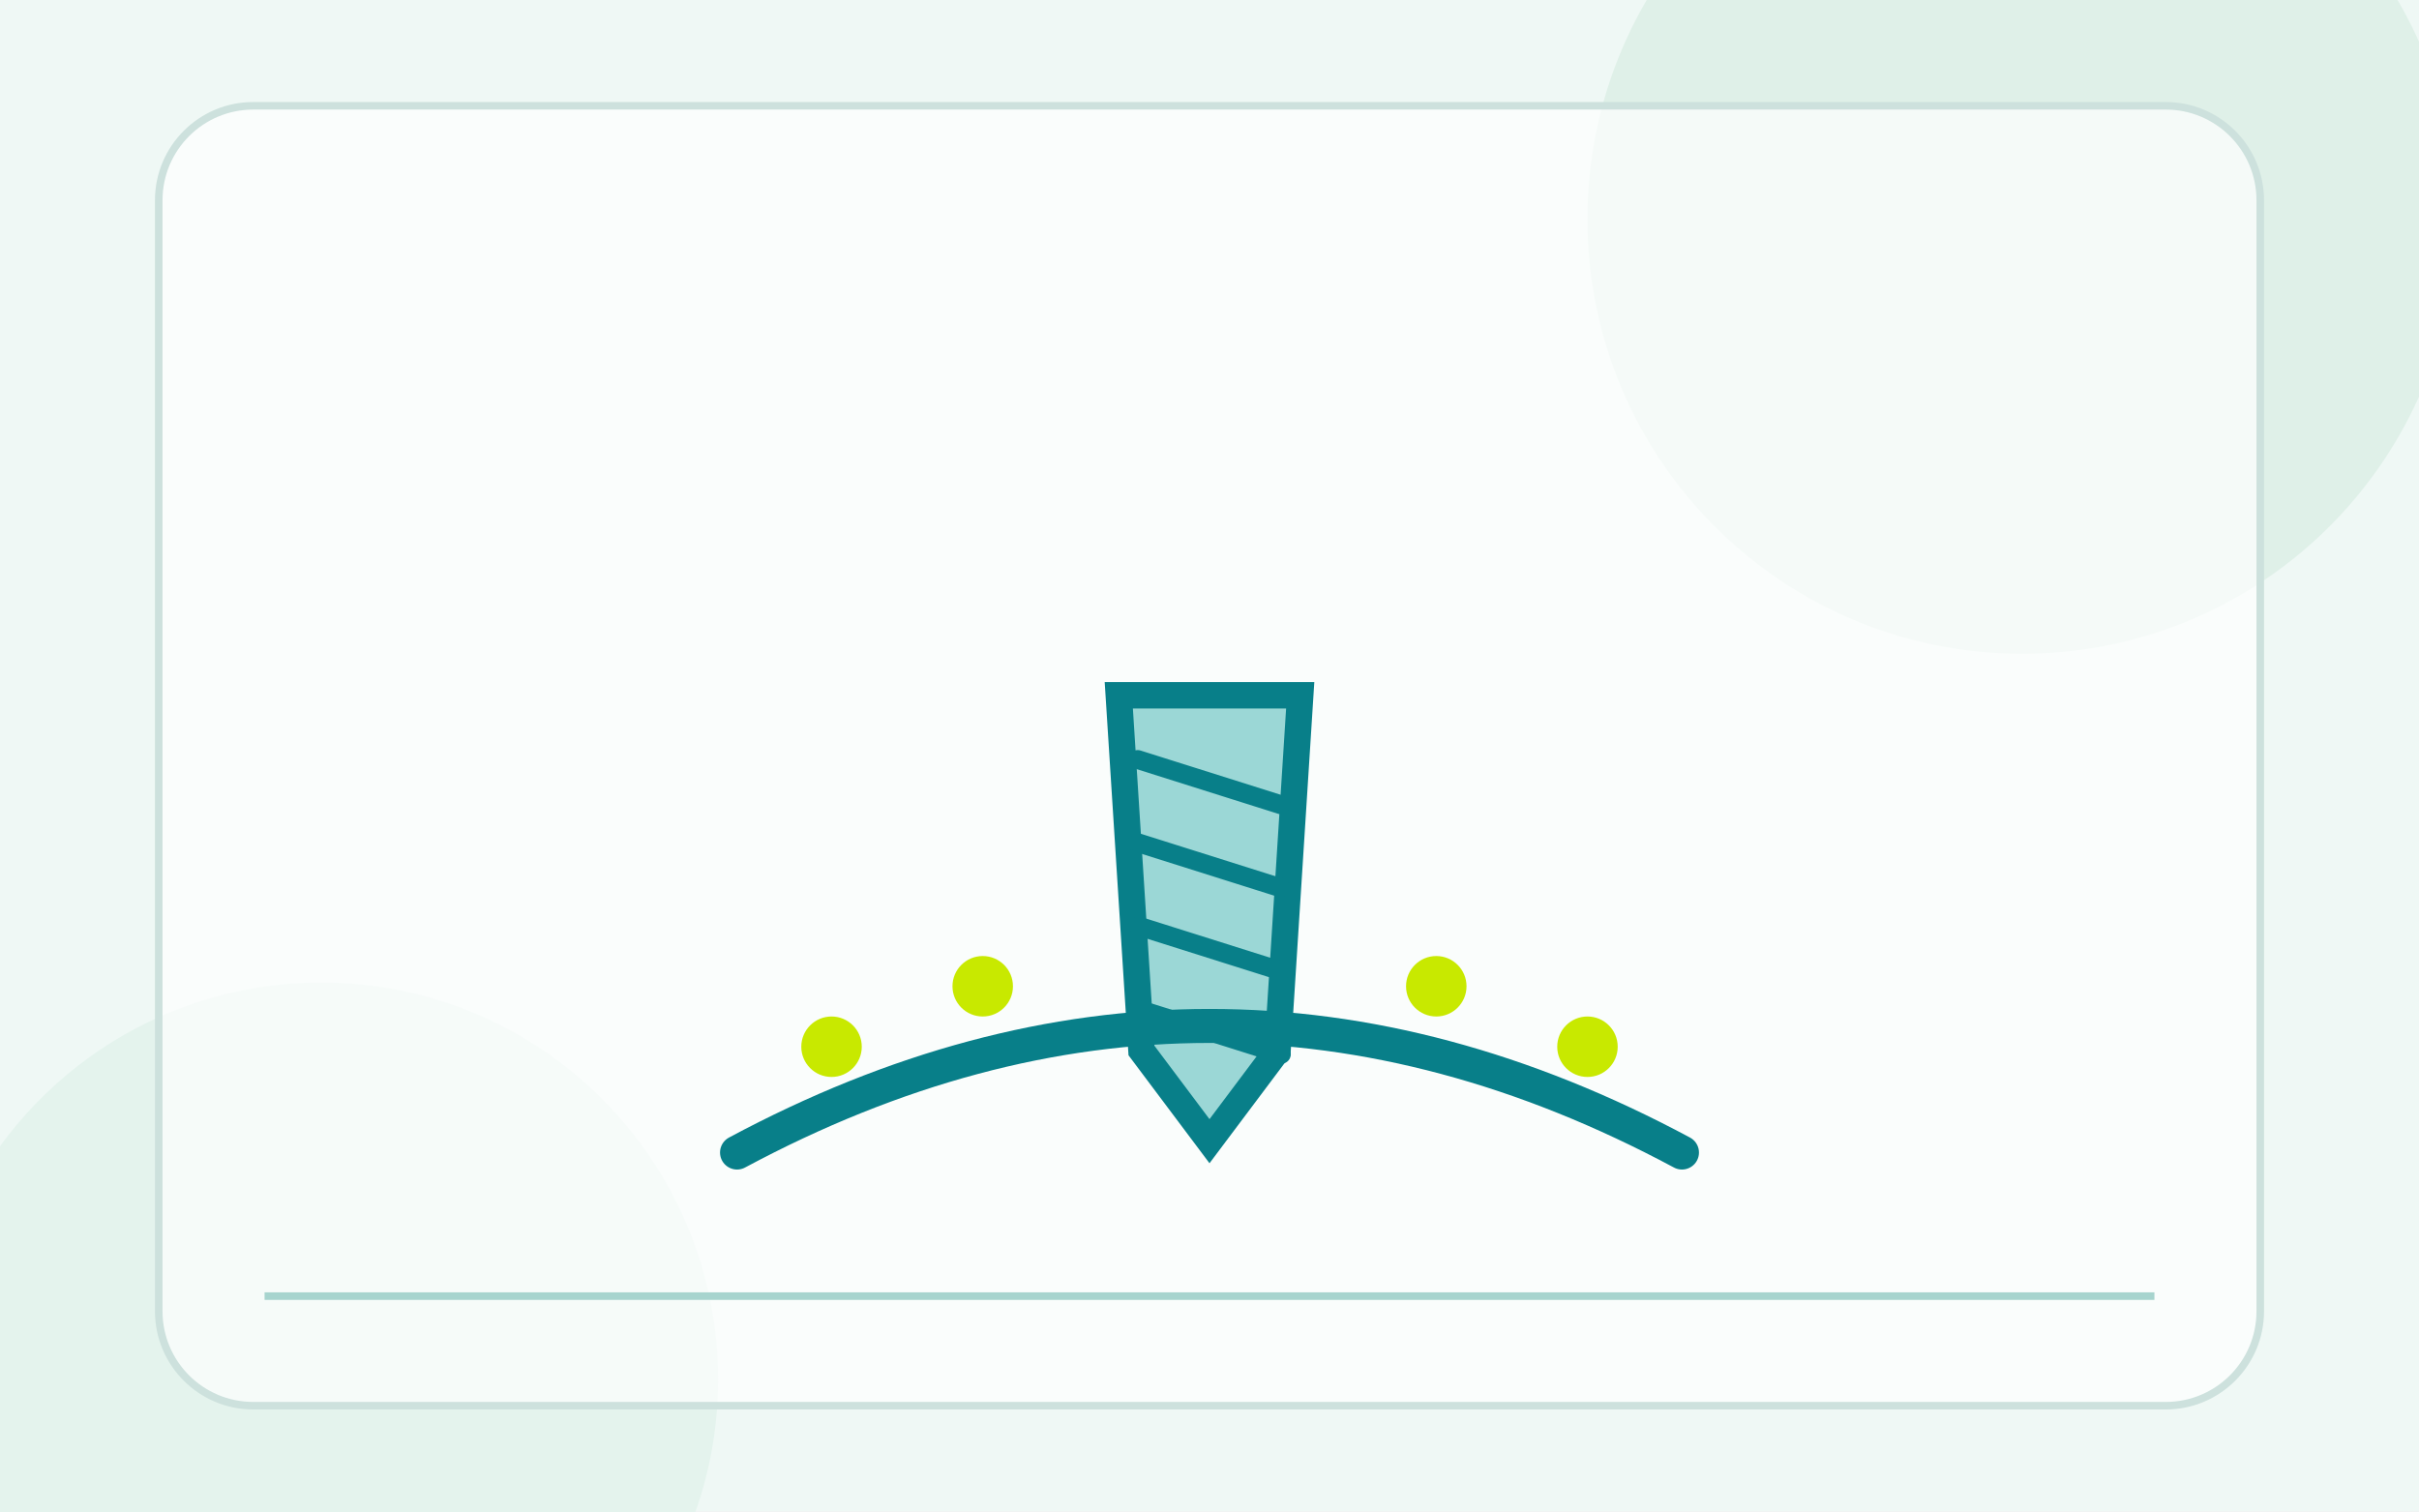
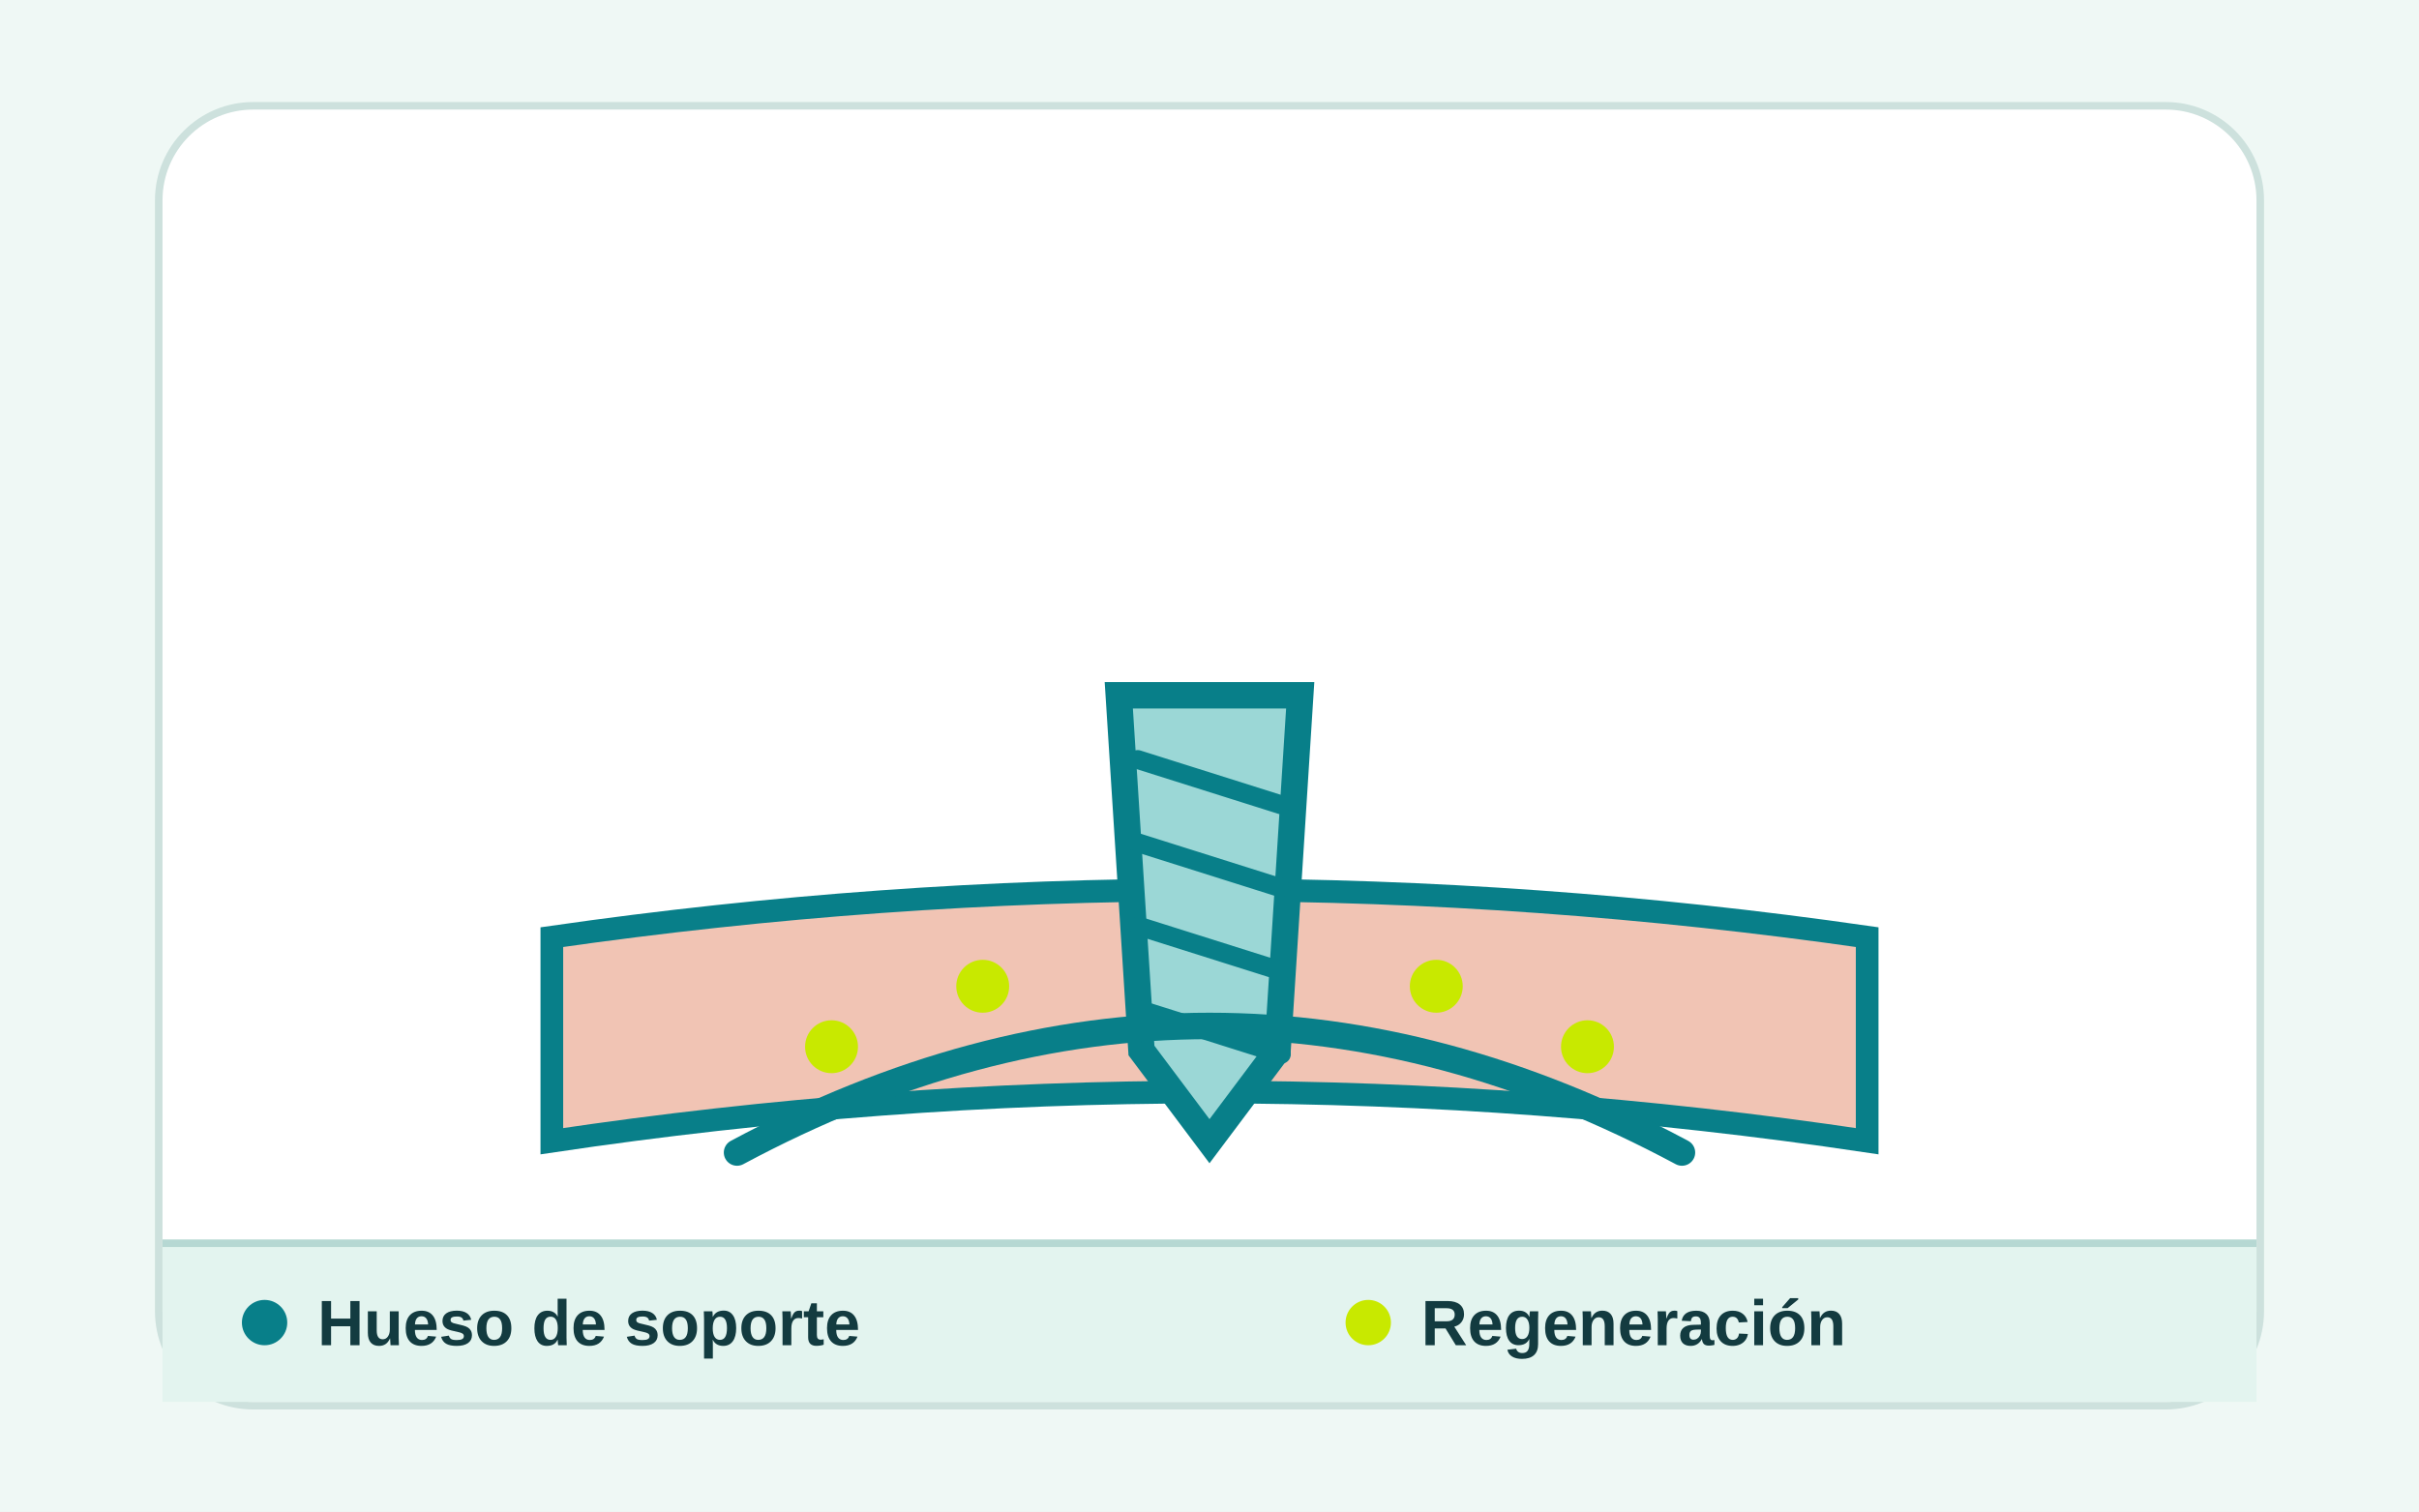
<svg xmlns="http://www.w3.org/2000/svg" viewBox="0 0 640 400" role="img">
  <rect width="640" height="400" fill="#eff8f5" />
-   <circle cx="535" cy="58" r="115" fill="#dff0e8" />
-   <circle cx="85" cy="365" r="105" fill="#e4f3ed" />
-   <rect x="42" y="28" width="556" height="344" rx="25" fill="#ffffff" fill-opacity=".68" stroke="#cde1dd" stroke-width="2" />
+   <rect x="42" y="28" width="556" height="344" rx="25" fill="#ffffff" stroke="#cde1dd" stroke-width="2" />
+   <path d="M146 248 Q320 223 494 248 L494 302 Q320 276 146 302 Z" fill="#f1c4b4" stroke="#087f89" stroke-width="6" />
  <path d="M296 184 H344 L338 278 L320 302 L302 278 Z" fill="#9bd7d6" stroke="#087f89" stroke-width="7" />
  <path d="M301 201 L339 213" fill="none" stroke="#087f89" stroke-width="5" stroke-linecap="round" stroke-linejoin="round" />
  <path d="M301 223 L339 235" fill="none" stroke="#087f89" stroke-width="5" stroke-linecap="round" stroke-linejoin="round" />
  <path d="M301 245 L339 257" fill="none" stroke="#087f89" stroke-width="5" stroke-linecap="round" stroke-linejoin="round" />
  <path d="M301 267 L339 279" fill="none" stroke="#087f89" stroke-width="5" stroke-linecap="round" stroke-linejoin="round" />
-   <path d="M195 305 Q320 238 445 305" fill="none" stroke="#087f89" stroke-width="9" stroke-linecap="round" stroke-linejoin="round" />
-   <circle cx="220" cy="277" r="8" fill="#c8e900" />
-   <circle cx="260" cy="261" r="8" fill="#c8e900" />
-   <circle cx="380" cy="261" r="8" fill="#c8e900" />
-   <circle cx="420" cy="277" r="8" fill="#c8e900" />
-   <path d="M70 343 H570" stroke="#a7d4ce" stroke-width="2" />
+   <path d="M195 305 Q320 238 445 305" fill="none" stroke="#087f89" stroke-width="7" stroke-linecap="round" stroke-linejoin="round" />
+   <circle cx="220" cy="277" r="7" fill="#c8e900" />
+   <circle cx="260" cy="261" r="7" fill="#c8e900" />
+   <circle cx="380" cy="261" r="7" fill="#c8e900" />
+   <circle cx="420" cy="277" r="7" fill="#c8e900" />
+   <rect x="43" y="329" width="554" height="42" rx="0" fill="#e3f4ef" />
+   <path d="M43 329 H597" stroke="#b6d8d3" stroke-width="2" />
+   <circle cx="70" cy="350" r="6" fill="#087f89" />
+   <text x="84" y="356" font-family="Arial, sans-serif" font-size="17" font-weight="700" fill="#133b40">Hueso de soporte</text>
+   <circle cx="362" cy="350" r="6" fill="#c8e900" />
+   <text x="376" y="356" font-family="Arial, sans-serif" font-size="17" font-weight="700" fill="#133b40">Regeneración</text>
</svg>
